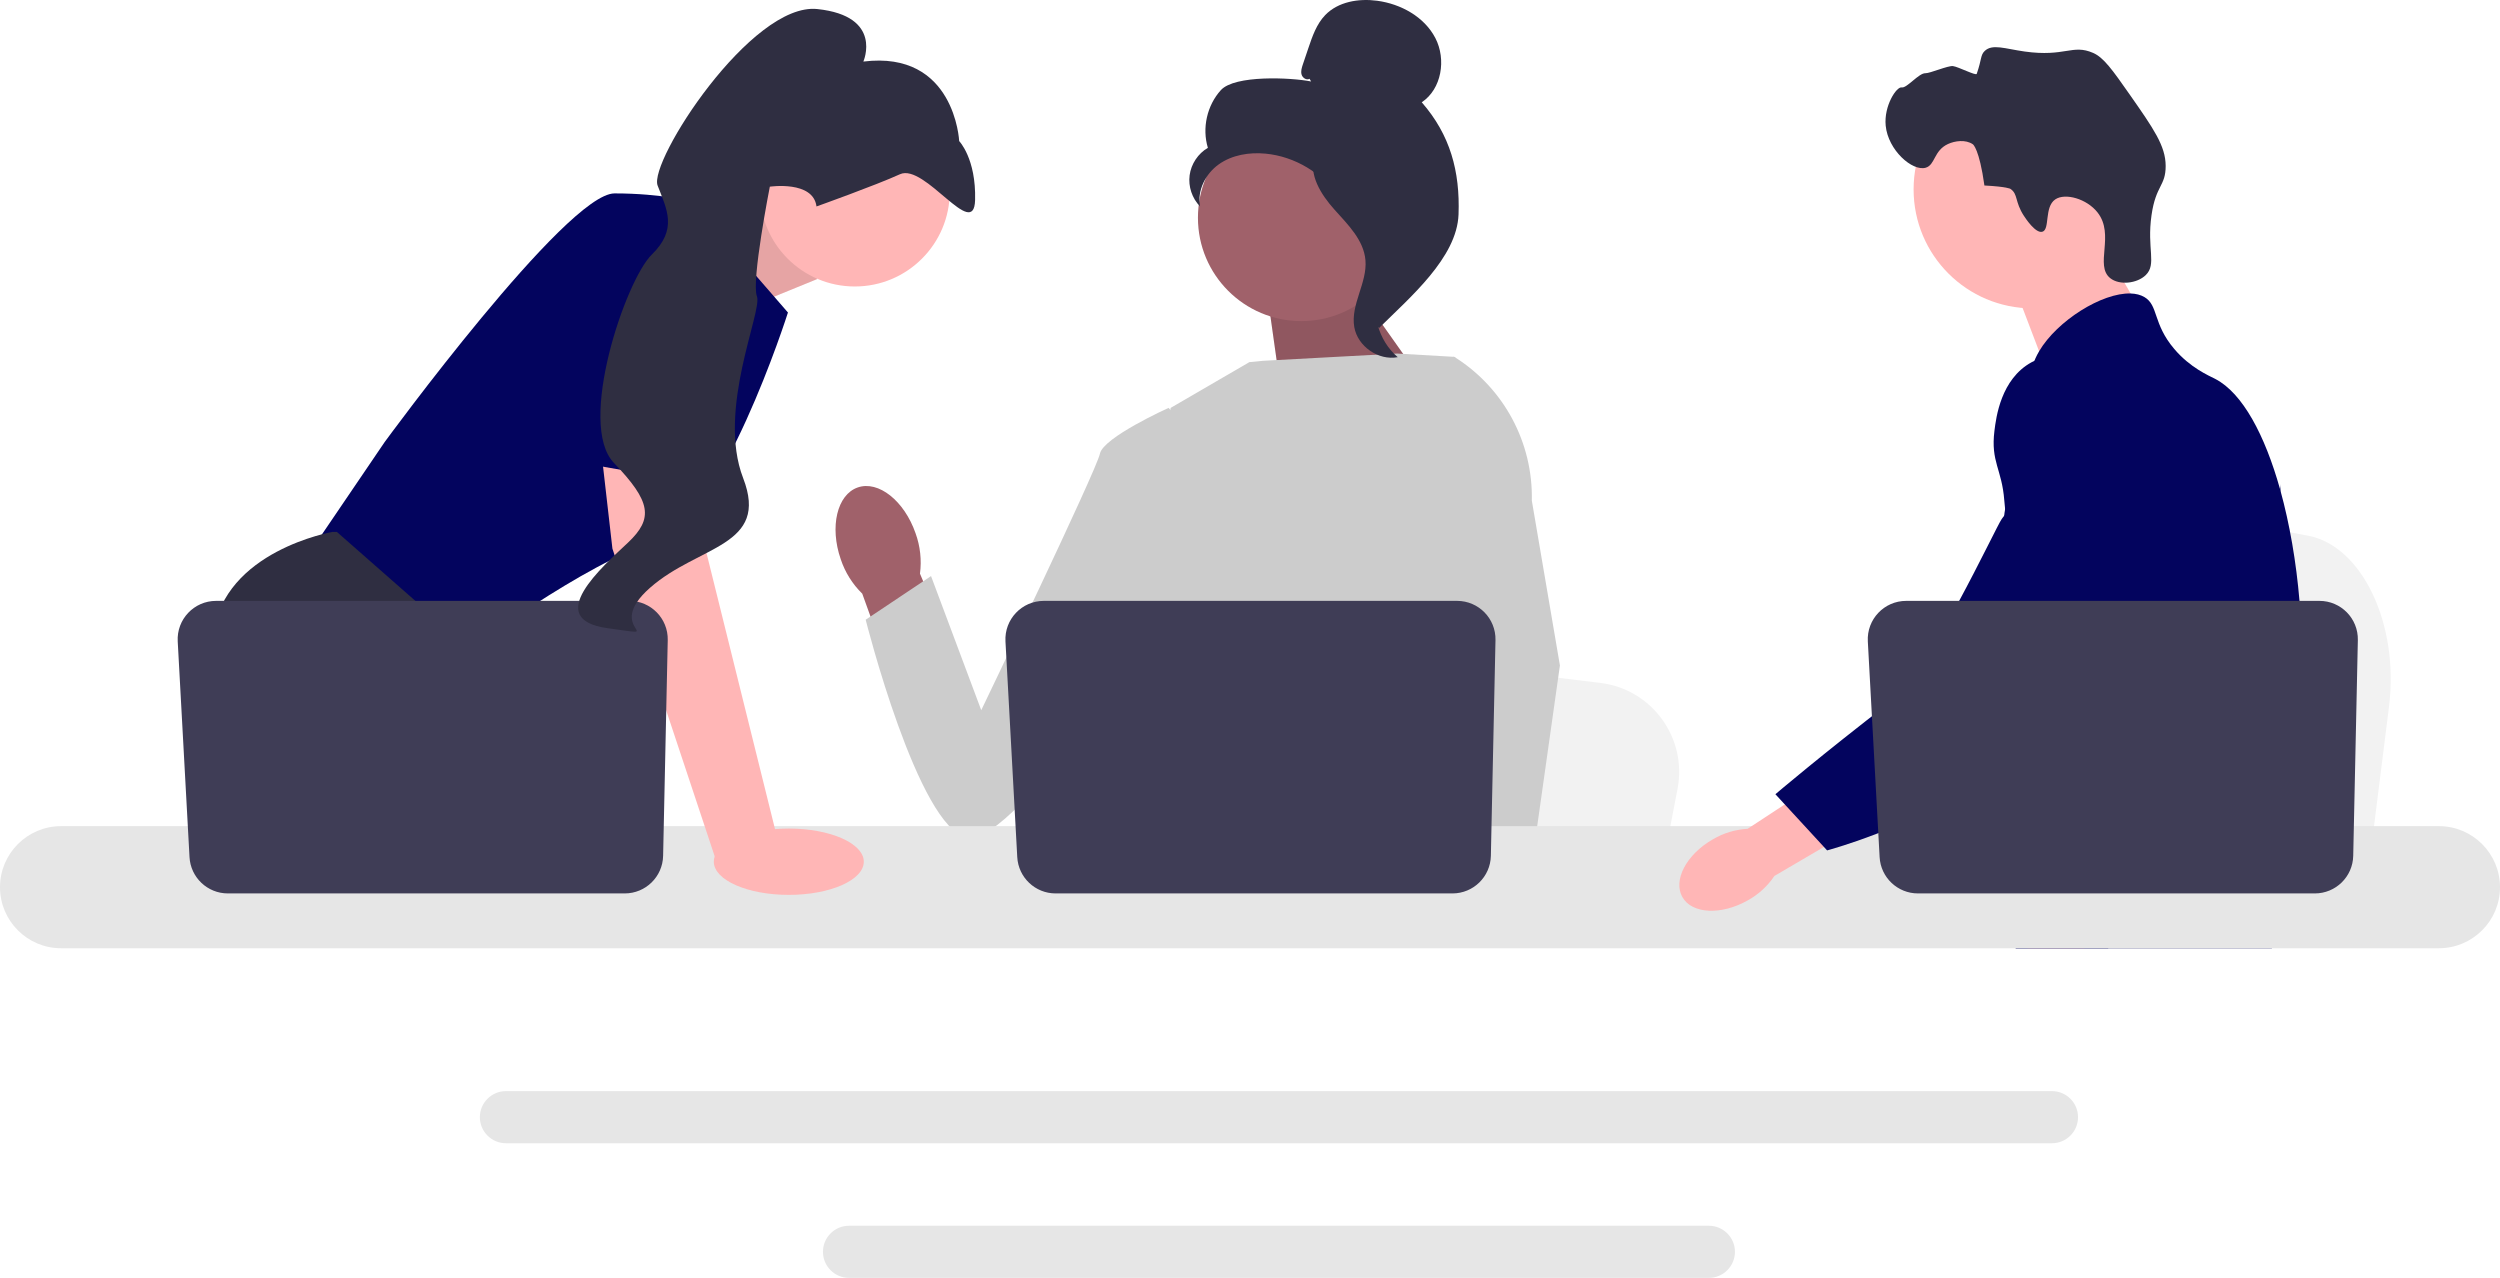
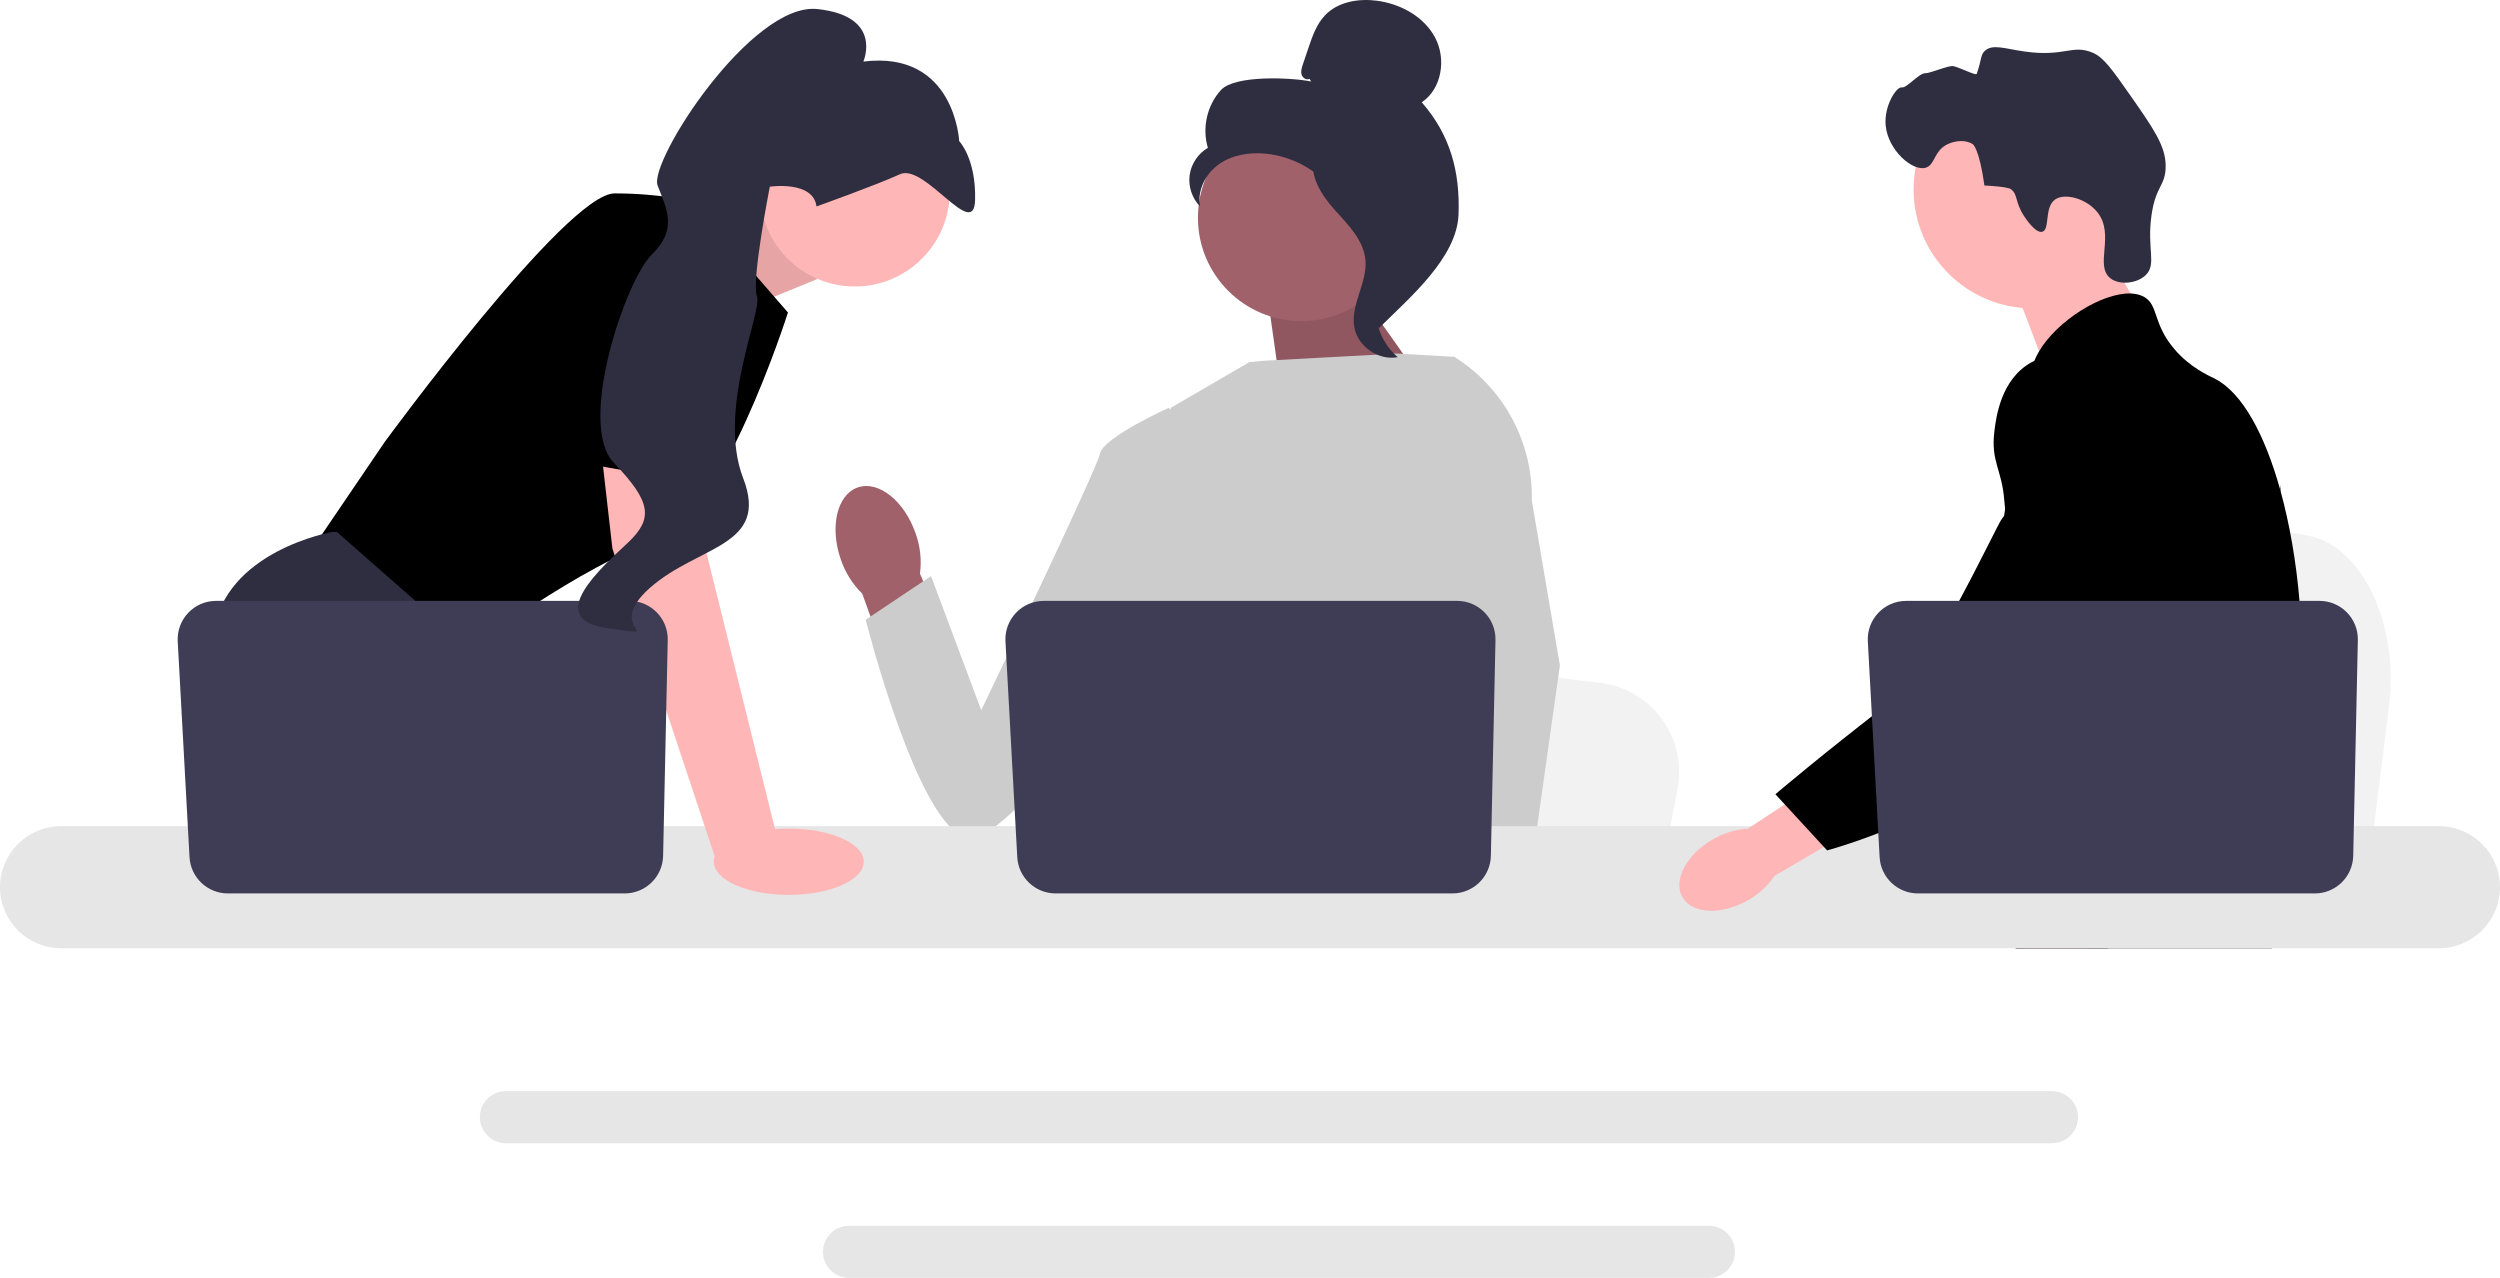
<svg xmlns="http://www.w3.org/2000/svg" width="866.81" height="443.068" viewBox="0 0 866.81 443.068">
  <path d="M828.335,244.952l-2.715,21.622-6.739,53.704h-135.383c1.057-12.037,2.502-29.362,4.046-48.065,.152-1.868,.312-3.748,.464-5.639,3.872-47.014,8.108-100.216,8.108-100.216l17.799,3.316,34.532,6.421,14.071,2.615,37.681,7.017c18.787,3.491,31.71,30.693,28.135,59.226Z" fill="#f2f2f2" />
  <polygon points="725.93 79.358 742.579 108.492 710.58 131.169 696.93 95.358 725.93 79.358" fill="#ffb6b6" />
  <circle cx="704.735" cy="65.675" r="41.244" fill="#ffb6b6" />
  <path d="M701.774,74.896c-3.275-4.984-1.99-7.591-4.731-9.423-0-0-1.103-.737-8.999-1.157h0c-1.768-12.724-3.975-14.267-3.975-14.267-2.543-1.778-6.318-1.201-8.666-.113-4.966,2.3-4.391,7.269-7.735,8.22-4.619,1.314-13.024-6.092-13.852-14.569-.675-6.915,3.78-13.631,5.547-13.276,1.752,.352,5.947-5.003,8.212-4.92,1.547,.056,7.867-2.691,9.567-2.476,1.857,.235,7.978,3.429,8.234,2.699,1.773-5.072,1.252-6.479,2.756-7.93,2.665-2.571,7.026-.781,13.866,.181,14.074,1.978,16.531-2.663,23.743,.483,3.644,1.589,6.692,5.874,12.641,14.38,8.319,11.895,12.479,17.842,12.506,24.779,.027,7.074-3.398,6.625-4.903,17.098-1.675,11.658,1.884,16.989-2.004,20.777-3.005,2.927-9.113,3.622-12.322,1.053-5.494-4.399,1.696-15.012-4.384-22.767-3.732-4.76-11.238-6.878-14.676-4.525-3.888,2.66-1.746,10.469-4.48,11.21-2.341,.634-5.772-4.588-6.343-5.457Z" fill="#2f2e41" />
-   <path d="M797.85,237.338c-1.15,19.67-5.72,25.88-7.32,49.11-.35,5.1-.56,11.02-.56,18.08,0,1.8,.01,3.54,.01,5.24,0,3.62-.069,7.04-.49,10.51-.319,2.77-.869,5.56-1.779,8.5h-88.83c-.01-.02-.01-.04-.021-.06-.52-2.26-.85-4.42-1.1-6.49-.08-.66-.15-1.31-.21-1.95-.08-.75-.15-1.49-.22-2.22-.271-2.91-.54-5.66-1.181-8.29-.859-3.63-2.42-7.05-5.62-10.35-1.31-1.35-2.619-2.4-3.899-3.32-.25-.17-.49-.34-.74-.51-3.54-2.43-6.89-4.18-9.79-9.14-.05-.07-.09-.15-.13-.22-.5-.87-1.8-3.15-2.74-6.19-.99-3.16-1.59-7.13-.51-11.19,2.57-9.62,12.09-10.58,19.87-20.3,.84-1.05,1.67-2.21,2.46-3.5,3.52-5.72,4.47-10.76,5.59-16.75,.18-.97,.34-1.93,.47-2.86,.101-.7,.19-1.39,.261-2.07,.619-5.71,.319-10.63-.41-15.03-2.38-14.41-9.4-23.33-4.44-36.26,1.561-4.06,3.771-7.11,6-9.72,4.72-5.53,9.57-9.12,8.73-16.26-.851-7.2-6.311-8.19-6.92-14.48-.311-3.18,.729-6.53,2.68-9.82v-.01c6.24-10.59,21.82-20.34,31.72-20.03,1.83,.05,3.45,.46,4.8,1.25,4.891,2.88,2.851,9.17,10.341,17.99,5.569,6.55,11.869,9.17,14.26,10.41,9.47,4.94,17.17,19.51,22.399,38.14,.04,.14,.08,.28,.12,.43,3.23,11.67,5.511,24.92,6.641,38.36,.479,5.69,.76,11.41,.819,17.07,.051,4.52-.05,8.44-.26,11.93Z" fill="#03045e" />
+   <path d="M797.85,237.338c-1.15,19.67-5.72,25.88-7.32,49.11-.35,5.1-.56,11.02-.56,18.08,0,1.8,.01,3.54,.01,5.24,0,3.62-.069,7.04-.49,10.51-.319,2.77-.869,5.56-1.779,8.5h-88.83c-.01-.02-.01-.04-.021-.06-.52-2.26-.85-4.42-1.1-6.49-.08-.66-.15-1.31-.21-1.95-.08-.75-.15-1.49-.22-2.22-.271-2.91-.54-5.66-1.181-8.29-.859-3.63-2.42-7.05-5.62-10.35-1.31-1.35-2.619-2.4-3.899-3.32-.25-.17-.49-.34-.74-.51-3.54-2.43-6.89-4.18-9.79-9.14-.05-.07-.09-.15-.13-.22-.5-.87-1.8-3.15-2.74-6.19-.99-3.16-1.59-7.13-.51-11.19,2.57-9.62,12.09-10.58,19.87-20.3,.84-1.05,1.67-2.21,2.46-3.5,3.52-5.72,4.47-10.76,5.59-16.75,.18-.97,.34-1.93,.47-2.86,.101-.7,.19-1.39,.261-2.07,.619-5.71,.319-10.63-.41-15.03-2.38-14.41-9.4-23.33-4.44-36.26,1.561-4.06,3.771-7.11,6-9.72,4.72-5.53,9.57-9.12,8.73-16.26-.851-7.2-6.311-8.19-6.92-14.48-.311-3.18,.729-6.53,2.68-9.82v-.01c6.24-10.59,21.82-20.34,31.72-20.03,1.83,.05,3.45,.46,4.8,1.25,4.891,2.88,2.851,9.17,10.341,17.99,5.569,6.55,11.869,9.17,14.26,10.41,9.47,4.94,17.17,19.51,22.399,38.14,.04,.14,.08,.28,.12,.43,3.23,11.67,5.511,24.92,6.641,38.36,.479,5.69,.76,11.41,.819,17.07,.051,4.52-.05,8.44-.26,11.93Z" fill="#000" />
  <g>
    <polygon points="731.331 304.728 729.52 309.768 728.38 312.927 725.74 320.278 722.68 328.778 703.01 328.778 706.31 320.278 707.84 316.318 710.38 309.768 714.64 298.768 731.331 304.728" fill="#ffb6b6" />
-     <path d="M790.84,167.827c-.05,.65-.12,1.37-.19,2.15-.779,7.94-2.62,22.15-5.31,38.36-1.42,8.55-3.08,17.66-4.95,26.71-4.02,19.53-9.02,38.76-14.67,51.4-1.01,2.28-2.05,4.34-3.11,6.16-.81,1.39-1.66,2.76-2.55,4.11-2.88,4.43-6.11,8.63-9.46,12.55-.13,.17-.28,.33-.43,.5-.54,.64-1.101,1.27-1.66,1.9-2.74,3.09-5.54,5.97-8.25,8.61-3.3,3.22-6.48,6.07-9.33,8.5h-31.94l-.13-.06-4.6-2.04s1.31-1.54,3.5-4.45c.45-.59,.93-1.24,1.45-1.95,.64-.87,1.33-1.83,2.069-2.87,1.54-2.18,3.29-4.74,5.17-7.64,3.641-5.61,7.79-12.51,11.98-20.5,.48-.93,.97-1.87,1.46-2.82,.01-.03,.03-.06,.04-.09,.83-1.62,1.65-3.29,2.47-4.99,6.95-14.46,8.94-26.46,9.511-30.35,.8-5.5,1.909-13.19,1.609-21.65-.2-5.58-1.01-11.48-2.939-17.34v-.01c-.4-1.23-.851-2.46-1.36-3.68-.91-2.19-1.99-4.35-3.271-6.48-5.649-9.38-10.239-9.77-13.89-19.99-1.08-3.03-3.53-9.87-2.78-17.09v-.01c.091-.89,.24-1.79,.44-2.69v-.01c.05-.25,.12-.51,.19-.76,.569-2.21,1.51-4.4,2.939-6.48,2.79-4.04,6.6-6.44,10.01-7.87l.011-.01c3.939-1.64,7.34-1.99,8-2.05,14.609-1.3,25.939,10.98,32.13,17.69,2.39,2.59,4.58,4.76,6.58,6.53,15.569,13.9,19.84,5.02,20.949,.43,.17-.71,.261-1.32,.311-1.72Z" fill="#03045e" />
-     <path d="M790.89,167.308c0,.05-.01,.22-.05,.5,.02-.15,.03-.3,.04-.44,0-.03,0-.05,.01-.06Z" fill="#03045e" />
+     <path d="M790.84,167.827c-.05,.65-.12,1.37-.19,2.15-.779,7.94-2.62,22.15-5.31,38.36-1.42,8.55-3.08,17.66-4.95,26.71-4.02,19.53-9.02,38.76-14.67,51.4-1.01,2.28-2.05,4.34-3.11,6.16-.81,1.39-1.66,2.76-2.55,4.11-2.88,4.43-6.11,8.63-9.46,12.55-.13,.17-.28,.33-.43,.5-.54,.64-1.101,1.27-1.66,1.9-2.74,3.09-5.54,5.97-8.25,8.61-3.3,3.22-6.48,6.07-9.33,8.5h-31.94l-.13-.06-4.6-2.04s1.31-1.54,3.5-4.45c.45-.59,.93-1.24,1.45-1.95,.64-.87,1.33-1.83,2.069-2.87,1.54-2.18,3.29-4.74,5.17-7.64,3.641-5.61,7.79-12.51,11.98-20.5,.48-.93,.97-1.87,1.46-2.82,.01-.03,.03-.06,.04-.09,.83-1.62,1.65-3.29,2.47-4.99,6.95-14.46,8.94-26.46,9.511-30.35,.8-5.5,1.909-13.19,1.609-21.65-.2-5.58-1.01-11.48-2.939-17.34v-.01c-.4-1.23-.851-2.46-1.36-3.68-.91-2.19-1.99-4.35-3.271-6.48-5.649-9.38-10.239-9.77-13.89-19.99-1.08-3.03-3.53-9.87-2.78-17.09v-.01c.091-.89,.24-1.79,.44-2.69v-.01c.05-.25,.12-.51,.19-.76,.569-2.21,1.51-4.4,2.939-6.48,2.79-4.04,6.6-6.44,10.01-7.87l.011-.01c3.939-1.64,7.34-1.99,8-2.05,14.609-1.3,25.939,10.98,32.13,17.69,2.39,2.59,4.58,4.76,6.58,6.53,15.569,13.9,19.84,5.02,20.949,.43,.17-.71,.261-1.32,.311-1.72Z" fill="#000" />
+     <path d="M790.89,167.308c0,.05-.01,.22-.05,.5,.02-.15,.03-.3,.04-.44,0-.03,0-.05,.01-.06Z" fill="#000" />
  </g>
  <path d="M711.47,378.318H175.42c-4.98,0-9.04,4.05-9.04,9.03,0,4.99,4.06,9.04,9.04,9.04H711.47c4.979,0,9.03-4.05,9.03-9.04,0-4.98-4.051-9.03-9.03-9.03Z" fill="#e6e6e6" />
  <path d="M592.51,424.998H294.37c-4.98,0-9.03,4.05-9.03,9.03s4.05,9.04,9.03,9.04h298.14c4.98,0,9.04-4.06,9.04-9.04s-4.06-9.03-9.04-9.03Z" fill="#e6e6e6" />
  <polygon points="235.069 81.275 268.853 67.057 283.344 96.762 247.842 111.253 235.069 81.275" fill="#ffb6b6" />
  <polygon points="235.069 81.275 268.853 67.057 283.344 96.762 247.842 111.253 235.069 81.275" opacity=".1" />
-   <path d="M239.872,69.955l33.328,38.4s-23.185,73.177-46.369,79.698-65.932,38.4-65.932,38.4l-53.615-34.777,26.083-38.4s63.034-86.218,79.698-86.218c16.664,0,26.807,2.898,26.807,2.898Z" fill="#03045e" />
+   <path d="M239.872,69.955l33.328,38.4s-23.185,73.177-46.369,79.698-65.932,38.4-65.932,38.4l-53.615-34.777,26.083-38.4s63.034-86.218,79.698-86.218c16.664,0,26.807,2.898,26.807,2.898Z" fill="#000" />
  <path d="M194.843,320.278H117.261l-4.905-6.557-20.026-26.771-4.608-6.158s-17.389-31.879-13.766-60.86c3.623-28.981,41.298-35.502,41.298-35.502h1.55l46.123,40.53-2.753,37.719,14.606,24.272,20.062,33.328Z" fill="#2f2e41" />
  <polygon points="133.15 320.278 112.356 320.278 112.356 289.486 133.15 320.278" fill="#2f2e41" />
  <path d="M581.644,273.532l-2.587,13.418-6.419,33.328h-128.958c1.007-7.47,2.384-18.222,3.854-29.829,.145-1.159,.297-2.326,.442-3.499,3.688-29.177,7.723-62.193,7.723-62.193l16.954,2.058,32.893,3.985,13.404,1.623,35.893,4.354c17.896,2.166,30.205,19.048,26.8,36.755Z" fill="#f2f2f2" />
  <path d="M764.144,320.278h-69.945c1.065-1.253,1.666-1.978,1.666-1.978l20.968-3.463,43.203-7.129s1.971,5.093,4.108,12.571Z" fill="#2f2e41" />
  <polygon points="467.455 95.766 497.873 138.784 444.814 140.369 439.119 99.942 467.455 95.766" fill="#a0616a" />
  <polygon points="467.455 95.766 497.873 138.784 444.814 140.369 439.119 99.942 467.455 95.766" opacity=".1" />
  <path id="uuid-ae755ff6-bb09-410e-86b1-7d1b81a37005-115" d="M317.446,184.896c-3.903-11.259-12.876-18.372-20.041-15.887-7.165,2.485-9.808,13.625-5.902,24.888,1.499,4.52,4.058,8.616,7.464,11.945l17.14,47.497,22.117-8.518-19.245-45.919c.615-4.724,.089-9.526-1.533-14.005Z" fill="#a0616a" />
  <path d="M523.347,162.977l-.042,43.841-4.079,16.193-8.39,33.306-6.108,30.633-4.55,22.822-1.623,8.151c-1.224,.819-2.442,1.601-3.659,2.355h-105.976c-6.021-3.615-9.39-6.427-9.39-6.427,0,0,1.666-1.565,3.572-4.079,3.217-4.246,7.108-11.201,4.724-17.845-.5-1.391-.63-3.086-.478-4.977,.971-12.476,14.056-33.574,14.056-33.574l-2.71-31.314-1.188-13.722,8.378-66.91,27.307-15.874,4.714-.456,46.536-2.514,19.234,1.108,.877,.239,18.794,39.045Z" fill="#ccc" />
  <g>
    <polygon points="525.414 320.278 502.229 320.278 501.208 309.772 501.186 309.562 507.75 309.113 524.827 307.947 525.124 314.235 525.356 319.061 525.414 320.278" fill="#ffb6b6" />
    <path d="M531.121,173.576l9.739,57.143-7.948,56.23-1.239,8.752-2.188,15.454-.674,4.753,.022,.514,.167,3.855h-27.532l-1.014-10.506-.087-.942-2.072-21.518-.036-.362-4.398-45.63,8.622-32.98,.638-2.427v-.007l3.751-56.469-2.905-25.663-.029-.239c.058,.036,.109,.073,.167,.109,.152,.094,.304,.188,.449,.29,16.925,10.737,27.01,29.575,26.568,49.644Z" fill="#ccc" />
  </g>
  <path d="M415.748,152.379l-10.587-10.951s-22.664,10.218-23.794,15.886c-1.13,5.669-41.146,88.926-41.146,88.926l-17.41-46.499-22.662,15.13s18.184,72.192,35.19,75.581,74.002-85.446,74.002-85.446l6.408-52.628Z" fill="#ccc" />
  <path d="M845.64,286.447H21.16c-11.67,0-21.16,9.5-21.16,21.17s9.49,21.16,21.16,21.16H845.64c11.67,0,21.17-9.49,21.17-21.16s-9.5-21.17-21.17-21.17Z" fill="#e6e6e6" />
  <path d="M518.522,221.94l-1.603,74.802c-.155,7.241-6.07,13.03-13.312,13.03h-137.603c-7.071,0-12.91-5.528-13.296-12.589l-4.089-74.802c-.417-7.628,5.656-14.042,13.296-14.042h143.295c7.466,0,13.472,6.137,13.312,13.601Z" fill="#3f3d56" />
  <circle cx="296.385" cy="66.41" r="32.922" fill="#ffb6b6" />
  <polygon points="241.321 152.551 244.944 191.675 269.578 290.935 248.296 298.394 212.34 190.226 207.374 146.755 241.321 152.551" fill="#ffb6b6" />
  <path d="M231.522,221.94l-1.603,74.802c-.155,7.241-6.07,13.03-13.312,13.03H79.004c-7.071,0-12.91-5.528-13.296-12.589l-4.089-74.802c-.417-7.628,5.656-14.042,13.296-14.042H218.21c7.466,0,13.472,6.137,13.312,13.601Z" fill="#3f3d56" />
  <ellipse cx="273.5" cy="298.778" rx="26" ry="11.5" fill="#ffb6b6" />
-   <path d="M190.242,158.532l14.853-79.158s41.298-5.796,42.747,7.97-1.035,81.042-1.035,81.042l-56.564-9.853Z" fill="#03045e" />
+   <path d="M190.242,158.532l14.853-79.158s41.298-5.796,42.747,7.97-1.035,81.042-1.035,81.042l-56.564-9.853Z" fill="#000" />
  <path d="M283.095,71.586s20.365-7.268,28.956-11.179c8.591-3.911,25.657,23.366,26.037,8.96,.38-14.406-5.518-20.447-5.518-20.447,0,0-1.473-31.515-33.223-27.575,0,0,6.984-15.767-15.941-18.205-22.925-2.438-58.589,52.921-55.395,61.194,3.194,8.273,7.023,15.113-2.039,23.959-9.062,8.846-26.03,58.769-13.12,72.203,12.91,13.434,13.758,19.264,4.912,27.621-8.846,8.358-29.754,26.53-7.147,29.685,22.607,3.155-2.068,.799,14.786-14.026,16.854-14.825,41.447-14.219,32.265-38.005-9.183-23.785,6.771-57.869,4.775-63.04-1.996-5.171,4.473-38.005,4.473-38.005,0,0,15.055-2.212,16.181,6.86Z" fill="#2f2e41" />
  <g>
    <circle cx="451.191" cy="75.499" r="35.838" fill="#a0616a" />
    <path d="M454.051,27.317c-1.037,.605-2.426-.311-2.759-1.464-.333-1.154,.055-2.379,.439-3.516l1.934-5.727c1.371-4.062,2.827-8.266,5.797-11.357,4.483-4.666,11.607-5.853,18.02-4.993,8.236,1.104,16.362,5.564,20.191,12.939,3.829,7.375,2.199,17.665-4.72,22.266,9.862,11.303,13.3,23.901,12.757,38.892-.543,14.991-16.879,28.788-27.533,39.348-2.379-1.442-4.542-8.201-3.234-10.656,1.308-2.455-.566-5.3,1.054-7.561,1.62-2.262,2.976,1.34,1.338-.909-1.034-1.419,3.001-4.684,1.464-5.533-7.432-4.108-9.903-13.371-14.571-20.465-5.63-8.556-15.265-14.35-25.462-15.312-5.617-.53-11.55,.43-16.154,3.691-4.604,3.261-7.585,9.089-6.517,14.629-2.765-2.808-4.141-6.922-3.622-10.828,.519-3.906,2.922-7.518,6.325-9.506-2.069-6.841-.297-14.711,4.505-20.005,4.802-5.294,24.28-4.392,31.291-2.999l-.542-.93Z" fill="#2f2e41" />
    <path d="M455.14,53.475c9.285,1.002,15.989,9.045,21.65,16.473,3.263,4.281,6.681,9.009,6.599,14.391-.083,5.441-3.721,10.109-5.46,15.265-2.842,8.429-.072,18.457,6.693,24.233-6.685,1.269-13.911-3.744-15.065-10.449-1.343-7.806,4.574-15.34,3.873-23.23-.617-6.951-6.095-12.301-10.752-17.498-4.657-5.197-9.03-12.094-6.888-18.735l-.65-.45Z" fill="#2f2e41" />
  </g>
  <g>
    <path id="uuid-aec20554-f6ec-4c5b-9d97-717cd04239bf-116" d="M593.947,290.977c-9.197,5.231-13.952,14.216-10.623,20.069,3.33,5.852,13.483,6.355,22.683,1.121,3.703-2.04,6.864-4.938,9.218-8.45l38.687-22.656-11.019-17.928-36.969,24.238c-4.223,.228-8.331,1.465-11.978,3.607Z" fill="#ffb6b6" />
-     <path d="M724.935,124.841c-1.156-.458-11.3-4.3-20.561,.772-10.638,5.826-12.281,19.126-12.858,23.791-1.331,10.776,2.591,13.191,3.419,24.101,1.549,20.41,5.633-2.874-.889,6.442-2.258,3.225-25.317,53.198-38.034,62.986-24.733,19.037-40.439,32.444-40.439,32.444l17.93,19.477s28.333-7.549,53.376-23.81c25.688-16.68,38.532-25.02,48.469-41.335,.856-1.405,21.331-36.176,10.335-74.624-2.508-8.77-7.104-24.839-20.747-30.245Z" fill="#03045e" />
+     <path d="M724.935,124.841c-1.156-.458-11.3-4.3-20.561,.772-10.638,5.826-12.281,19.126-12.858,23.791-1.331,10.776,2.591,13.191,3.419,24.101,1.549,20.41,5.633-2.874-.889,6.442-2.258,3.225-25.317,53.198-38.034,62.986-24.733,19.037-40.439,32.444-40.439,32.444l17.93,19.477s28.333-7.549,53.376-23.81c25.688-16.68,38.532-25.02,48.469-41.335,.856-1.405,21.331-36.176,10.335-74.624-2.508-8.77-7.104-24.839-20.747-30.245Z" fill="#000" />
  </g>
  <path d="M817.522,221.94l-1.603,74.802c-.155,7.241-6.07,13.03-13.312,13.03h-137.603c-7.071,0-12.91-5.528-13.296-12.589l-4.089-74.802c-.417-7.628,5.656-14.042,13.296-14.042h143.295c7.466,0,13.472,6.137,13.312,13.601Z" fill="#3f3d56" />
</svg>
